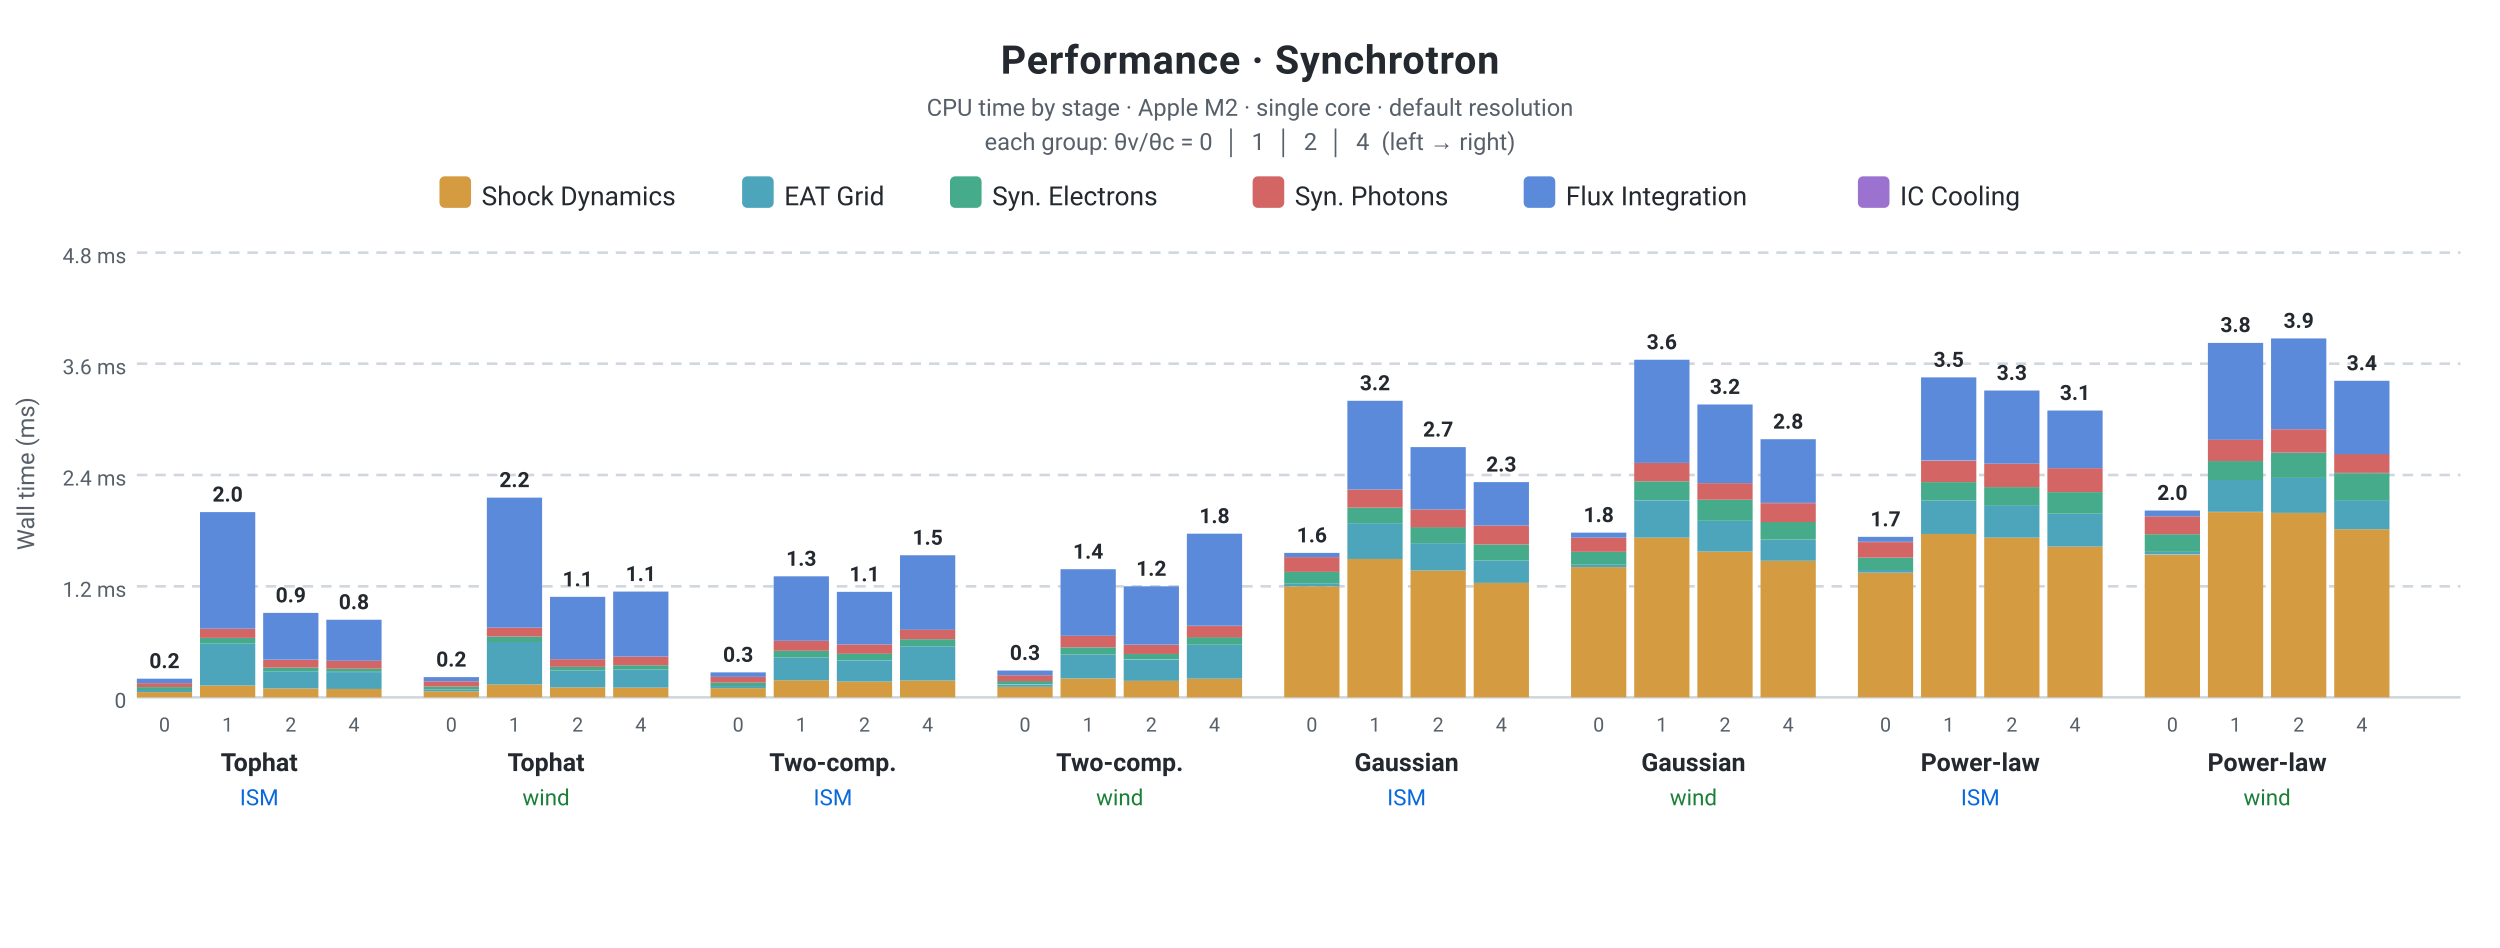
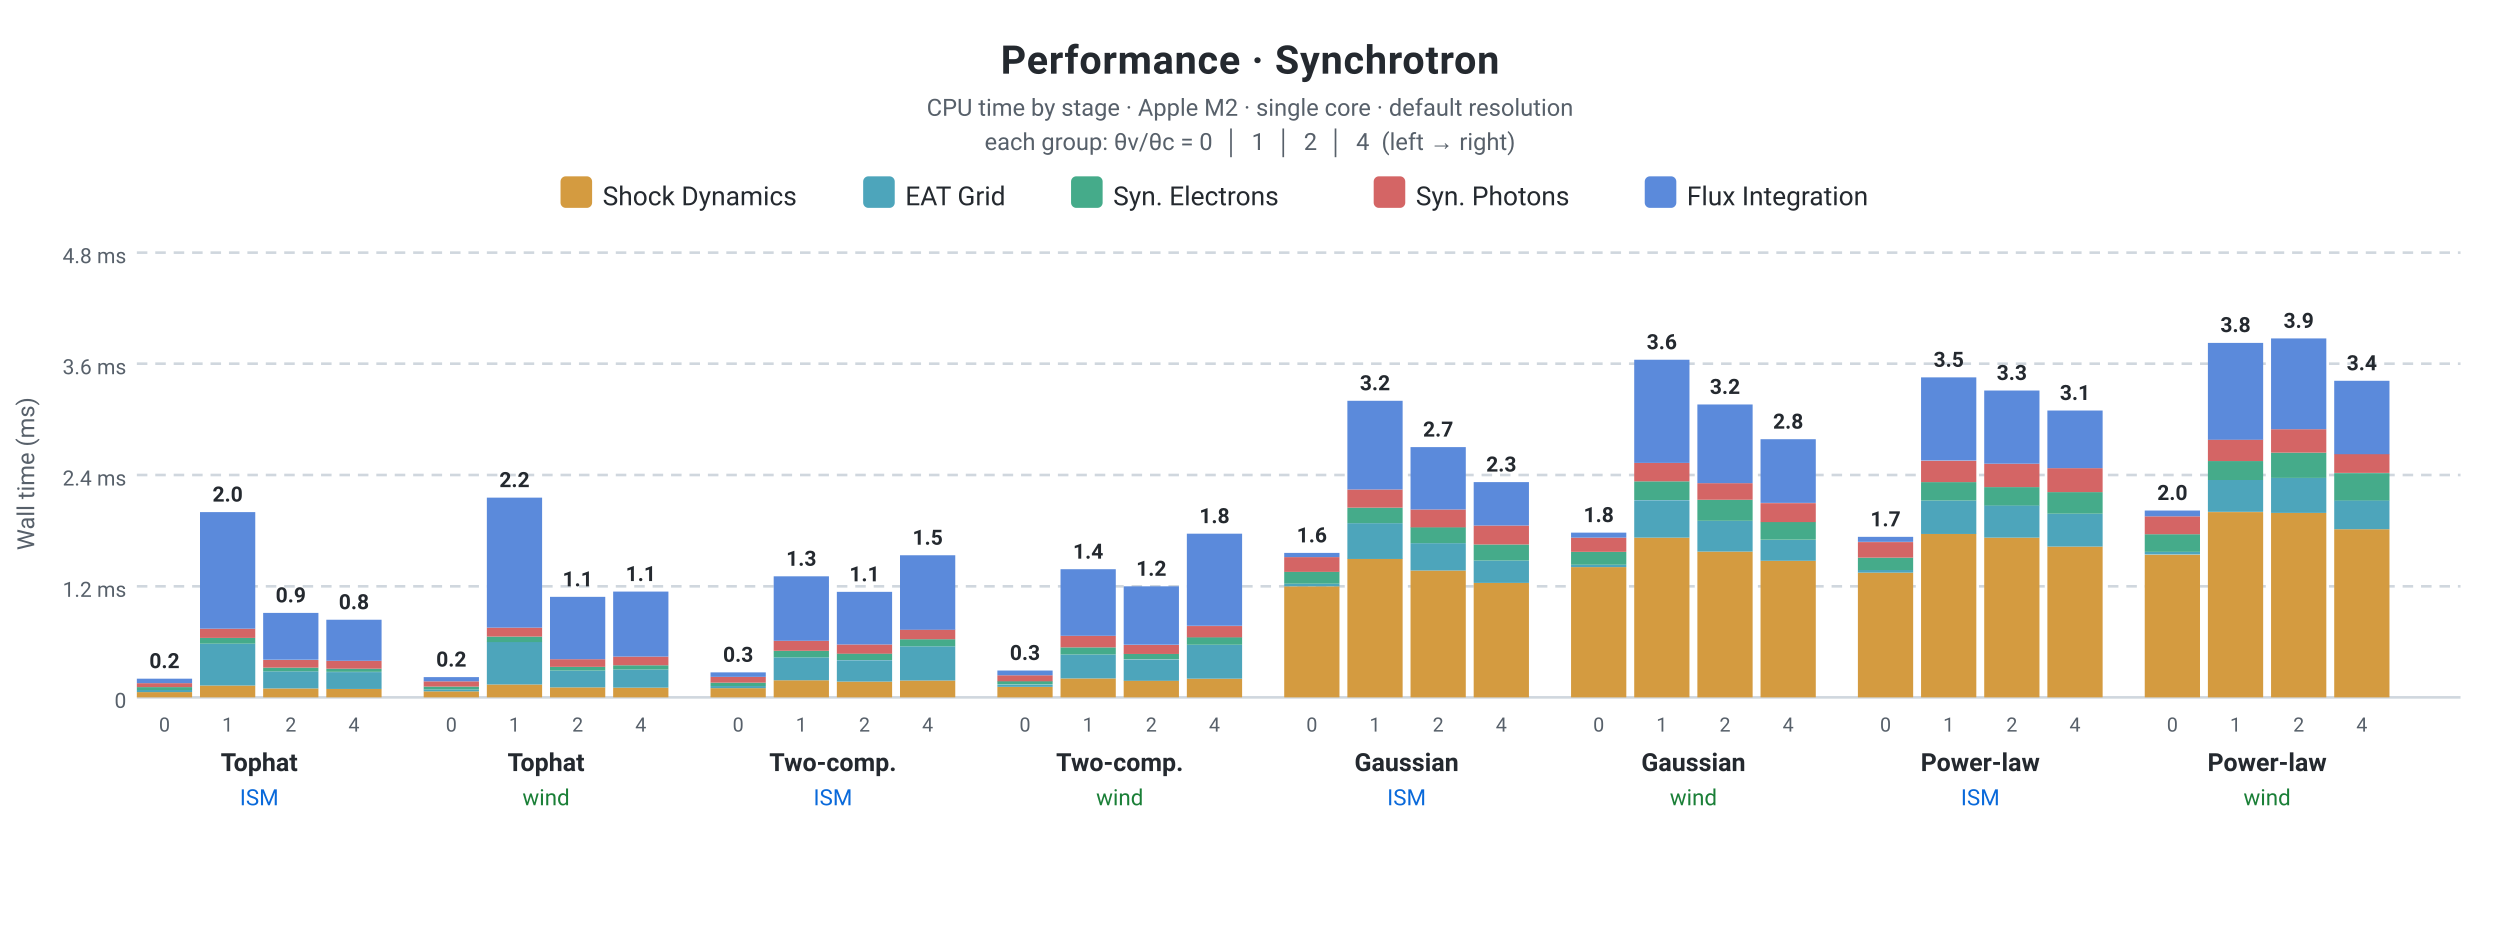
<svg xmlns="http://www.w3.org/2000/svg" viewBox="0 0 950 360" font-family="-apple-system, 'Segoe UI', Roboto, 'Helvetica Neue', Arial, sans-serif">
  <style>
    .cp { fill: #24292F; }
    .cs { fill: #57606A; }
    .cb { fill: #24292F; }
    .mi { fill: #0969DA; }
    .mw { fill: #1A7F37; }
    .gl { stroke: #D0D7DE; fill: none; }
  </style>
  <rect width="950" height="360" fill="transparent" rx="12" />
  <text x="475" y="28" text-anchor="middle" font-size="15" font-weight="700" class="cp" letter-spacing="0.3">Performance · Synchrotron</text>
  <text x="475" y="44" text-anchor="middle" font-size="9" class="cs">CPU time by stage · Apple M2 · single core · default resolution</text>
  <text x="475" y="57" text-anchor="middle" font-size="9" class="cs">each group: θv/θc = 0 │ 1 │ 2 │ 4 (left → right)</text>
-   <rect x="167" y="67" width="12" height="12" rx="2" fill="#D49B40" />
-   <text x="183" y="78" font-size="10" class="cb">Shock Dynamics</text>
-   <rect x="282" y="67" width="12" height="12" rx="2" fill="#4DA5BB" />
-   <text x="298" y="78" font-size="10" class="cb">EAT Grid</text>
-   <rect x="361" y="67" width="12" height="12" rx="2" fill="#45AB8A" />
-   <text x="377" y="78" font-size="10" class="cb">Syn. Electrons</text>
-   <rect x="476" y="67" width="12" height="12" rx="2" fill="#D46565" />
-   <text x="492" y="78" font-size="10" class="cb">Syn. Photons</text>
-   <rect x="579" y="67" width="12" height="12" rx="2" fill="#5B8ADB" />
-   <text x="595" y="78" font-size="10" class="cb">Flux Integration</text>
-   <rect x="706" y="67" width="12" height="12" rx="2" fill="#9B72CF" />
-   <text x="722" y="78" font-size="10" class="cb">IC Cooling</text>
+   <rect x="213" y="67" width="12" height="12" rx="2" fill="#D49B40" />
+   <text x="229" y="78" font-size="10" class="cb">Shock Dynamics</text>
+   <rect x="328" y="67" width="12" height="12" rx="2" fill="#4DA5BB" />
+   <text x="344" y="78" font-size="10" class="cb">EAT Grid</text>
+   <rect x="407" y="67" width="12" height="12" rx="2" fill="#45AB8A" />
+   <text x="423" y="78" font-size="10" class="cb">Syn. Electrons</text>
+   <rect x="522" y="67" width="12" height="12" rx="2" fill="#D46565" />
+   <text x="538" y="78" font-size="10" class="cb">Syn. Photons</text>
+   <rect x="625" y="67" width="12" height="12" rx="2" fill="#5B8ADB" />
+   <text x="641" y="78" font-size="10" class="cb">Flux Integration</text>
  <line x1="52" y1="265" x2="935" y2="265" class="gl" stroke-width="1" />
  <line x1="52" y1="222.8" x2="935" y2="222.8" class="gl" stroke-width="1" stroke-dasharray="4,3" />
  <text x="48" y="226.8" text-anchor="end" font-size="8" class="cs">1.2 ms</text>
  <line x1="52" y1="180.5" x2="935" y2="180.5" class="gl" stroke-width="1" stroke-dasharray="4,3" />
  <text x="48" y="184.5" text-anchor="end" font-size="8" class="cs">2.4 ms</text>
  <line x1="52" y1="138.2" x2="935" y2="138.2" class="gl" stroke-width="1" stroke-dasharray="4,3" />
  <text x="48" y="142.2" text-anchor="end" font-size="8" class="cs">3.6 ms</text>
  <line x1="52" y1="96.0" x2="935" y2="96.0" class="gl" stroke-width="1" stroke-dasharray="4,3" />
  <text x="48" y="100.0" text-anchor="end" font-size="8" class="cs">4.8 ms</text>
  <text x="48" y="269" text-anchor="end" font-size="8" class="cs">0</text>
  <rect x="52.0" y="263.0" width="21" height="2.0" fill="#D49B40" />
  <rect x="52.0" y="262.2" width="21" height="0.8" fill="#4DA5BB" />
  <rect x="52.0" y="261.1" width="21" height="1.1" fill="#45AB8A" />
  <rect x="52.0" y="259.6" width="21" height="1.5" fill="#D46565" />
  <rect x="52.0" y="257.9" width="21" height="1.7" fill="#5B8ADB" />
  <rect x="52.0" y="257.9" width="21" height="0.0" fill="#9B72CF" />
  <text x="62.5" y="253.9" text-anchor="middle" font-size="8" font-weight="600" class="cb">0.2</text>
  <rect x="76.0" y="260.5" width="21" height="4.5" fill="#D49B40" />
  <rect x="76.0" y="244.6" width="21" height="15.9" fill="#4DA5BB" />
  <rect x="76.0" y="242.4" width="21" height="2.2" fill="#45AB8A" />
  <rect x="76.0" y="238.9" width="21" height="3.5" fill="#D46565" />
  <rect x="76.0" y="194.6" width="21" height="44.3" fill="#5B8ADB" />
  <rect x="76.0" y="194.6" width="21" height="0.0" fill="#9B72CF" />
  <text x="86.5" y="190.6" text-anchor="middle" font-size="8" font-weight="600" class="cb">2.0</text>
  <rect x="100.0" y="261.6" width="21" height="3.4" fill="#D49B40" />
  <rect x="100.0" y="255.1" width="21" height="6.5" fill="#4DA5BB" />
  <rect x="100.0" y="253.7" width="21" height="1.4" fill="#45AB8A" />
  <rect x="100.0" y="250.8" width="21" height="2.9" fill="#D46565" />
  <rect x="100.0" y="232.9" width="21" height="17.8" fill="#5B8ADB" />
  <rect x="100.0" y="232.9" width="21" height="0.0" fill="#9B72CF" />
  <text x="110.5" y="228.9" text-anchor="middle" font-size="8" font-weight="600" class="cb">0.9</text>
  <rect x="124.0" y="261.8" width="21" height="3.2" fill="#D49B40" />
  <rect x="124.0" y="255.4" width="21" height="6.4" fill="#4DA5BB" />
  <rect x="124.0" y="254.1" width="21" height="1.2" fill="#45AB8A" />
  <rect x="124.0" y="251.1" width="21" height="3.0" fill="#D46565" />
  <rect x="124.0" y="235.5" width="21" height="15.6" fill="#5B8ADB" />
  <rect x="124.0" y="235.5" width="21" height="0.0" fill="#9B72CF" />
  <text x="134.5" y="231.5" text-anchor="middle" font-size="8" font-weight="600" class="cb">0.8</text>
  <rect x="161.0" y="262.7" width="21" height="2.3" fill="#D49B40" />
  <rect x="161.0" y="262.0" width="21" height="0.7" fill="#4DA5BB" />
  <rect x="161.0" y="260.9" width="21" height="1.1" fill="#45AB8A" />
  <rect x="161.0" y="258.9" width="21" height="2.0" fill="#D46565" />
  <rect x="161.0" y="257.3" width="21" height="1.6" fill="#5B8ADB" />
  <rect x="161.0" y="257.3" width="21" height="0.0" fill="#9B72CF" />
  <text x="171.5" y="253.3" text-anchor="middle" font-size="8" font-weight="600" class="cb">0.2</text>
  <rect x="185.0" y="260.1" width="21" height="4.9" fill="#D49B40" />
  <rect x="185.0" y="243.9" width="21" height="16.2" fill="#4DA5BB" />
  <rect x="185.0" y="241.9" width="21" height="2.1" fill="#45AB8A" />
  <rect x="185.0" y="238.5" width="21" height="3.4" fill="#D46565" />
  <rect x="185.0" y="189.1" width="21" height="49.4" fill="#5B8ADB" />
  <rect x="185.0" y="189.1" width="21" height="0.0" fill="#9B72CF" />
  <text x="195.5" y="185.1" text-anchor="middle" font-size="8" font-weight="600" class="cb">2.2</text>
  <rect x="209.0" y="261.2" width="21" height="3.8" fill="#D49B40" />
  <rect x="209.0" y="254.8" width="21" height="6.4" fill="#4DA5BB" />
  <rect x="209.0" y="253.4" width="21" height="1.4" fill="#45AB8A" />
  <rect x="209.0" y="250.5" width="21" height="2.9" fill="#D46565" />
  <rect x="209.0" y="226.8" width="21" height="23.7" fill="#5B8ADB" />
  <rect x="209.0" y="226.8" width="21" height="0.0" fill="#9B72CF" />
  <text x="219.5" y="222.8" text-anchor="middle" font-size="8" font-weight="600" class="cb">1.1</text>
  <rect x="233.0" y="261.3" width="21" height="3.7" fill="#D49B40" />
  <rect x="233.0" y="254.4" width="21" height="6.9" fill="#4DA5BB" />
  <rect x="233.0" y="252.8" width="21" height="1.6" fill="#45AB8A" />
  <rect x="233.0" y="249.5" width="21" height="3.3" fill="#D46565" />
  <rect x="233.0" y="224.8" width="21" height="24.7" fill="#5B8ADB" />
  <rect x="233.0" y="224.8" width="21" height="0.0" fill="#9B72CF" />
  <text x="243.5" y="220.8" text-anchor="middle" font-size="8" font-weight="600" class="cb">1.1</text>
  <rect x="270.0" y="261.5" width="21" height="3.5" fill="#D49B40" />
  <rect x="270.0" y="260.7" width="21" height="0.8" fill="#4DA5BB" />
  <rect x="270.0" y="259.4" width="21" height="1.3" fill="#45AB8A" />
  <rect x="270.0" y="257.2" width="21" height="2.2" fill="#D46565" />
  <rect x="270.0" y="255.5" width="21" height="1.7" fill="#5B8ADB" />
  <rect x="270.0" y="255.5" width="21" height="0.0" fill="#9B72CF" />
  <text x="280.5" y="251.5" text-anchor="middle" font-size="8" font-weight="600" class="cb">0.3</text>
  <rect x="294.0" y="258.5" width="21" height="6.5" fill="#D49B40" />
  <rect x="294.0" y="249.8" width="21" height="8.7" fill="#4DA5BB" />
  <rect x="294.0" y="247.3" width="21" height="2.5" fill="#45AB8A" />
  <rect x="294.0" y="243.5" width="21" height="3.8" fill="#D46565" />
  <rect x="294.0" y="219.0" width="21" height="24.5" fill="#5B8ADB" />
  <rect x="294.0" y="219.0" width="21" height="0.0" fill="#9B72CF" />
  <text x="304.5" y="215.0" text-anchor="middle" font-size="8" font-weight="600" class="cb">1.3</text>
  <rect x="318.0" y="259.0" width="21" height="6.0" fill="#D49B40" />
  <rect x="318.0" y="250.9" width="21" height="8.1" fill="#4DA5BB" />
  <rect x="318.0" y="248.3" width="21" height="2.5" fill="#45AB8A" />
  <rect x="318.0" y="244.9" width="21" height="3.5" fill="#D46565" />
  <rect x="318.0" y="224.9" width="21" height="20.0" fill="#5B8ADB" />
  <rect x="318.0" y="224.9" width="21" height="0.0" fill="#9B72CF" />
  <text x="328.5" y="220.9" text-anchor="middle" font-size="8" font-weight="600" class="cb">1.1</text>
  <rect x="342.0" y="258.6" width="21" height="6.4" fill="#D49B40" />
  <rect x="342.0" y="245.6" width="21" height="13.0" fill="#4DA5BB" />
  <rect x="342.0" y="242.9" width="21" height="2.7" fill="#45AB8A" />
  <rect x="342.0" y="239.2" width="21" height="3.7" fill="#D46565" />
  <rect x="342.0" y="211.0" width="21" height="28.3" fill="#5B8ADB" />
  <rect x="342.0" y="211.0" width="21" height="0.0" fill="#9B72CF" />
  <text x="352.5" y="207.0" text-anchor="middle" font-size="8" font-weight="600" class="cb">1.5</text>
  <rect x="379.0" y="261.0" width="21" height="4.0" fill="#D49B40" />
  <rect x="379.0" y="260.2" width="21" height="0.8" fill="#4DA5BB" />
  <rect x="379.0" y="258.8" width="21" height="1.3" fill="#45AB8A" />
  <rect x="379.0" y="256.6" width="21" height="2.3" fill="#D46565" />
  <rect x="379.0" y="254.8" width="21" height="1.8" fill="#5B8ADB" />
  <text x="389.5" y="250.8" text-anchor="middle" font-size="8" font-weight="600" class="cb">0.3</text>
  <rect x="403.0" y="257.8" width="21" height="7.2" fill="#D49B40" />
  <rect x="403.0" y="248.7" width="21" height="9.1" fill="#4DA5BB" />
  <rect x="403.0" y="246.0" width="21" height="2.7" fill="#45AB8A" />
  <rect x="403.0" y="241.6" width="21" height="4.4" fill="#D46565" />
  <rect x="403.0" y="216.3" width="21" height="25.3" fill="#5B8ADB" />
  <rect x="403.0" y="216.3" width="21" height="0.0" fill="#9B72CF" />
  <text x="413.5" y="212.3" text-anchor="middle" font-size="8" font-weight="600" class="cb">1.4</text>
  <rect x="427.0" y="258.6" width="21" height="6.4" fill="#D49B40" />
  <rect x="427.0" y="250.6" width="21" height="8.1" fill="#4DA5BB" />
  <rect x="427.0" y="248.4" width="21" height="2.1" fill="#45AB8A" />
  <rect x="427.0" y="245.1" width="21" height="3.4" fill="#D46565" />
  <rect x="427.0" y="222.8" width="21" height="22.2" fill="#5B8ADB" />
  <rect x="427.0" y="222.8" width="21" height="0.0" fill="#9B72CF" />
  <text x="437.5" y="218.8" text-anchor="middle" font-size="8" font-weight="600" class="cb">1.2</text>
  <rect x="451.0" y="257.9" width="21" height="7.1" fill="#D49B40" />
  <rect x="451.0" y="245.0" width="21" height="12.9" fill="#4DA5BB" />
  <rect x="451.0" y="242.1" width="21" height="2.9" fill="#45AB8A" />
  <rect x="451.0" y="237.9" width="21" height="4.3" fill="#D46565" />
  <rect x="451.0" y="202.8" width="21" height="35.0" fill="#5B8ADB" />
  <rect x="451.0" y="202.8" width="21" height="0.0" fill="#9B72CF" />
  <text x="461.5" y="198.8" text-anchor="middle" font-size="8" font-weight="600" class="cb">1.8</text>
  <rect x="488.0" y="222.8" width="21" height="42.2" fill="#D49B40" />
  <rect x="488.0" y="221.8" width="21" height="1.0" fill="#4DA5BB" />
  <rect x="488.0" y="217.2" width="21" height="4.6" fill="#45AB8A" />
  <rect x="488.0" y="211.7" width="21" height="5.6" fill="#D46565" />
  <rect x="488.0" y="210.1" width="21" height="1.6" fill="#5B8ADB" />
  <rect x="488.0" y="210.1" width="21" height="0.0" fill="#9B72CF" />
  <text x="498.5" y="206.1" text-anchor="middle" font-size="8" font-weight="600" class="cb">1.6</text>
  <rect x="512.0" y="212.3" width="21" height="52.7" fill="#D49B40" />
  <rect x="512.0" y="198.8" width="21" height="13.6" fill="#4DA5BB" />
  <rect x="512.0" y="192.9" width="21" height="5.9" fill="#45AB8A" />
  <rect x="512.0" y="186.0" width="21" height="6.9" fill="#D46565" />
  <rect x="512.0" y="152.3" width="21" height="33.7" fill="#5B8ADB" />
  <rect x="512.0" y="152.3" width="21" height="0.0" fill="#9B72CF" />
  <text x="522.5" y="148.3" text-anchor="middle" font-size="8" font-weight="600" class="cb">3.2</text>
  <rect x="536.0" y="216.8" width="21" height="48.2" fill="#D49B40" />
  <rect x="536.0" y="206.4" width="21" height="10.4" fill="#4DA5BB" />
  <rect x="536.0" y="200.3" width="21" height="6.1" fill="#45AB8A" />
  <rect x="536.0" y="193.6" width="21" height="6.8" fill="#D46565" />
  <rect x="536.0" y="169.9" width="21" height="23.7" fill="#5B8ADB" />
  <text x="546.5" y="165.9" text-anchor="middle" font-size="8" font-weight="600" class="cb">2.7</text>
  <rect x="560.0" y="221.5" width="21" height="43.5" fill="#D49B40" />
  <rect x="560.0" y="213.0" width="21" height="8.5" fill="#4DA5BB" />
  <rect x="560.0" y="206.9" width="21" height="6.1" fill="#45AB8A" />
  <rect x="560.0" y="199.7" width="21" height="7.2" fill="#D46565" />
  <rect x="560.0" y="183.2" width="21" height="16.5" fill="#5B8ADB" />
  <rect x="560.0" y="183.2" width="21" height="0.0" fill="#9B72CF" />
  <text x="570.5" y="179.2" text-anchor="middle" font-size="8" font-weight="600" class="cb">2.3</text>
  <rect x="597.0" y="215.5" width="21" height="49.5" fill="#D49B40" />
  <rect x="597.0" y="214.6" width="21" height="0.9" fill="#4DA5BB" />
  <rect x="597.0" y="209.7" width="21" height="4.9" fill="#45AB8A" />
  <rect x="597.0" y="204.3" width="21" height="5.4" fill="#D46565" />
  <rect x="597.0" y="202.4" width="21" height="1.9" fill="#5B8ADB" />
  <rect x="597.0" y="202.4" width="21" height="0.0" fill="#9B72CF" />
  <text x="607.5" y="198.4" text-anchor="middle" font-size="8" font-weight="600" class="cb">1.8</text>
  <rect x="621.0" y="204.3" width="21" height="60.7" fill="#D49B40" />
  <rect x="621.0" y="190.1" width="21" height="14.2" fill="#4DA5BB" />
  <rect x="621.0" y="182.9" width="21" height="7.1" fill="#45AB8A" />
  <rect x="621.0" y="175.9" width="21" height="7.0" fill="#D46565" />
  <rect x="621.0" y="136.7" width="21" height="39.2" fill="#5B8ADB" />
  <rect x="621.0" y="136.7" width="21" height="0.0" fill="#9B72CF" />
  <text x="631.5" y="132.7" text-anchor="middle" font-size="8" font-weight="600" class="cb">3.6</text>
  <rect x="645.0" y="209.6" width="21" height="55.4" fill="#D49B40" />
  <rect x="645.0" y="197.9" width="21" height="11.7" fill="#4DA5BB" />
  <rect x="645.0" y="189.9" width="21" height="8.0" fill="#45AB8A" />
  <rect x="645.0" y="183.6" width="21" height="6.3" fill="#D46565" />
  <rect x="645.0" y="153.7" width="21" height="29.9" fill="#5B8ADB" />
  <rect x="645.0" y="153.7" width="21" height="0.0" fill="#9B72CF" />
  <text x="655.5" y="149.7" text-anchor="middle" font-size="8" font-weight="600" class="cb">3.2</text>
  <rect x="669.0" y="213.1" width="21" height="51.9" fill="#D49B40" />
  <rect x="669.0" y="205.2" width="21" height="7.9" fill="#4DA5BB" />
  <rect x="669.0" y="198.3" width="21" height="6.8" fill="#45AB8A" />
  <rect x="669.0" y="191.2" width="21" height="7.2" fill="#D46565" />
  <rect x="669.0" y="166.9" width="21" height="24.2" fill="#5B8ADB" />
  <text x="679.5" y="162.9" text-anchor="middle" font-size="8" font-weight="600" class="cb">2.8</text>
  <rect x="706.0" y="217.6" width="21" height="47.4" fill="#D49B40" />
  <rect x="706.0" y="216.6" width="21" height="1.0" fill="#4DA5BB" />
  <rect x="706.0" y="211.9" width="21" height="4.7" fill="#45AB8A" />
  <rect x="706.0" y="206.0" width="21" height="5.9" fill="#D46565" />
  <rect x="706.0" y="204.0" width="21" height="1.9" fill="#5B8ADB" />
  <rect x="706.0" y="204.0" width="21" height="0.0" fill="#9B72CF" />
  <text x="716.5" y="200.0" text-anchor="middle" font-size="8" font-weight="600" class="cb">1.7</text>
  <rect x="730.0" y="202.8" width="21" height="62.2" fill="#D49B40" />
  <rect x="730.0" y="190.2" width="21" height="12.7" fill="#4DA5BB" />
  <rect x="730.0" y="183.2" width="21" height="7.0" fill="#45AB8A" />
  <rect x="730.0" y="175.1" width="21" height="8.1" fill="#D46565" />
  <rect x="730.0" y="143.4" width="21" height="31.6" fill="#5B8ADB" />
  <rect x="730.0" y="143.4" width="21" height="0.0" fill="#9B72CF" />
  <text x="740.5" y="139.4" text-anchor="middle" font-size="8" font-weight="600" class="cb">3.5</text>
  <rect x="754.0" y="204.3" width="21" height="60.7" fill="#D49B40" />
  <rect x="754.0" y="192.0" width="21" height="12.3" fill="#4DA5BB" />
  <rect x="754.0" y="185.1" width="21" height="7.0" fill="#45AB8A" />
  <rect x="754.0" y="176.2" width="21" height="8.9" fill="#D46565" />
  <rect x="754.0" y="148.4" width="21" height="27.8" fill="#5B8ADB" />
  <rect x="754.0" y="148.4" width="21" height="0.0" fill="#9B72CF" />
  <text x="764.5" y="144.4" text-anchor="middle" font-size="8" font-weight="600" class="cb">3.3</text>
  <rect x="778.0" y="207.7" width="21" height="57.3" fill="#D49B40" />
  <rect x="778.0" y="195.2" width="21" height="12.5" fill="#4DA5BB" />
  <rect x="778.0" y="187.0" width="21" height="8.2" fill="#45AB8A" />
  <rect x="778.0" y="177.9" width="21" height="9.1" fill="#D46565" />
  <rect x="778.0" y="156.0" width="21" height="21.9" fill="#5B8ADB" />
  <rect x="778.0" y="156.0" width="21" height="0.0" fill="#9B72CF" />
  <text x="788.5" y="152.0" text-anchor="middle" font-size="8" font-weight="600" class="cb">3.1</text>
  <rect x="815.0" y="210.8" width="21" height="54.2" fill="#D49B40" />
  <rect x="815.0" y="209.7" width="21" height="1.0" fill="#4DA5BB" />
  <rect x="815.0" y="203.0" width="21" height="6.7" fill="#45AB8A" />
  <rect x="815.0" y="196.2" width="21" height="6.8" fill="#D46565" />
  <rect x="815.0" y="194.0" width="21" height="2.2" fill="#5B8ADB" />
  <rect x="815.0" y="194.0" width="21" height="0.0" fill="#9B72CF" />
  <text x="825.5" y="190.0" text-anchor="middle" font-size="8" font-weight="600" class="cb">2.0</text>
  <rect x="839.0" y="194.6" width="21" height="70.4" fill="#D49B40" />
  <rect x="839.0" y="182.4" width="21" height="12.1" fill="#4DA5BB" />
  <rect x="839.0" y="175.2" width="21" height="7.2" fill="#45AB8A" />
  <rect x="839.0" y="167.0" width="21" height="8.2" fill="#D46565" />
  <rect x="839.0" y="130.3" width="21" height="36.8" fill="#5B8ADB" />
  <rect x="839.0" y="130.2" width="21" height="0.0" fill="#9B72CF" />
  <text x="849.5" y="126.2" text-anchor="middle" font-size="8" font-weight="600" class="cb">3.8</text>
  <rect x="863.0" y="194.9" width="21" height="70.1" fill="#D49B40" />
  <rect x="863.0" y="181.6" width="21" height="13.3" fill="#4DA5BB" />
  <rect x="863.0" y="172.0" width="21" height="9.6" fill="#45AB8A" />
  <rect x="863.0" y="163.1" width="21" height="8.9" fill="#D46565" />
  <rect x="863.0" y="128.6" width="21" height="34.5" fill="#5B8ADB" />
  <rect x="863.0" y="128.6" width="21" height="0.0" fill="#9B72CF" />
  <text x="873.5" y="124.6" text-anchor="middle" font-size="8" font-weight="600" class="cb">3.9</text>
  <rect x="887.0" y="201.1" width="21" height="63.9" fill="#D49B40" />
  <rect x="887.0" y="190.1" width="21" height="11.0" fill="#4DA5BB" />
  <rect x="887.0" y="179.8" width="21" height="10.4" fill="#45AB8A" />
  <rect x="887.0" y="172.5" width="21" height="7.2" fill="#D46565" />
  <rect x="887.0" y="144.7" width="21" height="27.9" fill="#5B8ADB" />
  <rect x="887.0" y="144.7" width="21" height="0.0" fill="#9B72CF" />
  <text x="897.5" y="140.7" text-anchor="middle" font-size="8" font-weight="600" class="cb">3.4</text>
  <text x="62.5" y="278" text-anchor="middle" font-size="7.5" class="cs">0</text>
  <text x="86.5" y="278" text-anchor="middle" font-size="7.5" class="cs">1</text>
  <text x="110.5" y="278" text-anchor="middle" font-size="7.5" class="cs">2</text>
  <text x="134.5" y="278" text-anchor="middle" font-size="7.5" class="cs">4</text>
  <text x="171.5" y="278" text-anchor="middle" font-size="7.5" class="cs">0</text>
  <text x="195.5" y="278" text-anchor="middle" font-size="7.5" class="cs">1</text>
  <text x="219.5" y="278" text-anchor="middle" font-size="7.5" class="cs">2</text>
  <text x="243.5" y="278" text-anchor="middle" font-size="7.5" class="cs">4</text>
  <text x="280.5" y="278" text-anchor="middle" font-size="7.5" class="cs">0</text>
  <text x="304.5" y="278" text-anchor="middle" font-size="7.5" class="cs">1</text>
  <text x="328.5" y="278" text-anchor="middle" font-size="7.5" class="cs">2</text>
  <text x="352.5" y="278" text-anchor="middle" font-size="7.5" class="cs">4</text>
  <text x="389.5" y="278" text-anchor="middle" font-size="7.5" class="cs">0</text>
  <text x="413.5" y="278" text-anchor="middle" font-size="7.5" class="cs">1</text>
  <text x="437.5" y="278" text-anchor="middle" font-size="7.5" class="cs">2</text>
  <text x="461.5" y="278" text-anchor="middle" font-size="7.5" class="cs">4</text>
  <text x="498.5" y="278" text-anchor="middle" font-size="7.5" class="cs">0</text>
  <text x="522.5" y="278" text-anchor="middle" font-size="7.5" class="cs">1</text>
  <text x="546.5" y="278" text-anchor="middle" font-size="7.5" class="cs">2</text>
  <text x="570.5" y="278" text-anchor="middle" font-size="7.5" class="cs">4</text>
  <text x="607.5" y="278" text-anchor="middle" font-size="7.5" class="cs">0</text>
  <text x="631.5" y="278" text-anchor="middle" font-size="7.5" class="cs">1</text>
  <text x="655.5" y="278" text-anchor="middle" font-size="7.5" class="cs">2</text>
  <text x="679.5" y="278" text-anchor="middle" font-size="7.5" class="cs">4</text>
  <text x="716.5" y="278" text-anchor="middle" font-size="7.5" class="cs">0</text>
  <text x="740.5" y="278" text-anchor="middle" font-size="7.5" class="cs">1</text>
  <text x="764.5" y="278" text-anchor="middle" font-size="7.5" class="cs">2</text>
  <text x="788.5" y="278" text-anchor="middle" font-size="7.5" class="cs">4</text>
  <text x="825.5" y="278" text-anchor="middle" font-size="7.5" class="cs">0</text>
  <text x="849.5" y="278" text-anchor="middle" font-size="7.5" class="cs">1</text>
  <text x="873.5" y="278" text-anchor="middle" font-size="7.5" class="cs">2</text>
  <text x="897.5" y="278" text-anchor="middle" font-size="7.5" class="cs">4</text>
  <text x="98.5" y="293" text-anchor="middle" font-size="9.5" font-weight="700" class="cp">Tophat</text>
  <text x="98.5" y="306" text-anchor="middle" font-size="8.5" class="mi">ISM</text>
  <text x="207.5" y="293" text-anchor="middle" font-size="9.5" font-weight="700" class="cp">Tophat</text>
  <text x="207.5" y="306" text-anchor="middle" font-size="8.5" class="mw">wind</text>
  <text x="316.5" y="293" text-anchor="middle" font-size="9.5" font-weight="700" class="cp">Two-comp.</text>
  <text x="316.5" y="306" text-anchor="middle" font-size="8.5" class="mi">ISM</text>
  <text x="425.5" y="293" text-anchor="middle" font-size="9.5" font-weight="700" class="cp">Two-comp.</text>
  <text x="425.5" y="306" text-anchor="middle" font-size="8.5" class="mw">wind</text>
  <text x="534.5" y="293" text-anchor="middle" font-size="9.5" font-weight="700" class="cp">Gaussian</text>
  <text x="534.5" y="306" text-anchor="middle" font-size="8.5" class="mi">ISM</text>
  <text x="643.5" y="293" text-anchor="middle" font-size="9.5" font-weight="700" class="cp">Gaussian</text>
  <text x="643.5" y="306" text-anchor="middle" font-size="8.5" class="mw">wind</text>
  <text x="752.5" y="293" text-anchor="middle" font-size="9.5" font-weight="700" class="cp">Power-law</text>
  <text x="752.5" y="306" text-anchor="middle" font-size="8.5" class="mi">ISM</text>
  <text x="861.5" y="293" text-anchor="middle" font-size="9.5" font-weight="700" class="cp">Power-law</text>
  <text x="861.5" y="306" text-anchor="middle" font-size="8.5" class="mw">wind</text>
  <text x="13" y="180" text-anchor="middle" font-size="9" class="cs" transform="rotate(-90, 13, 180)">Wall time (ms)</text>
</svg>
